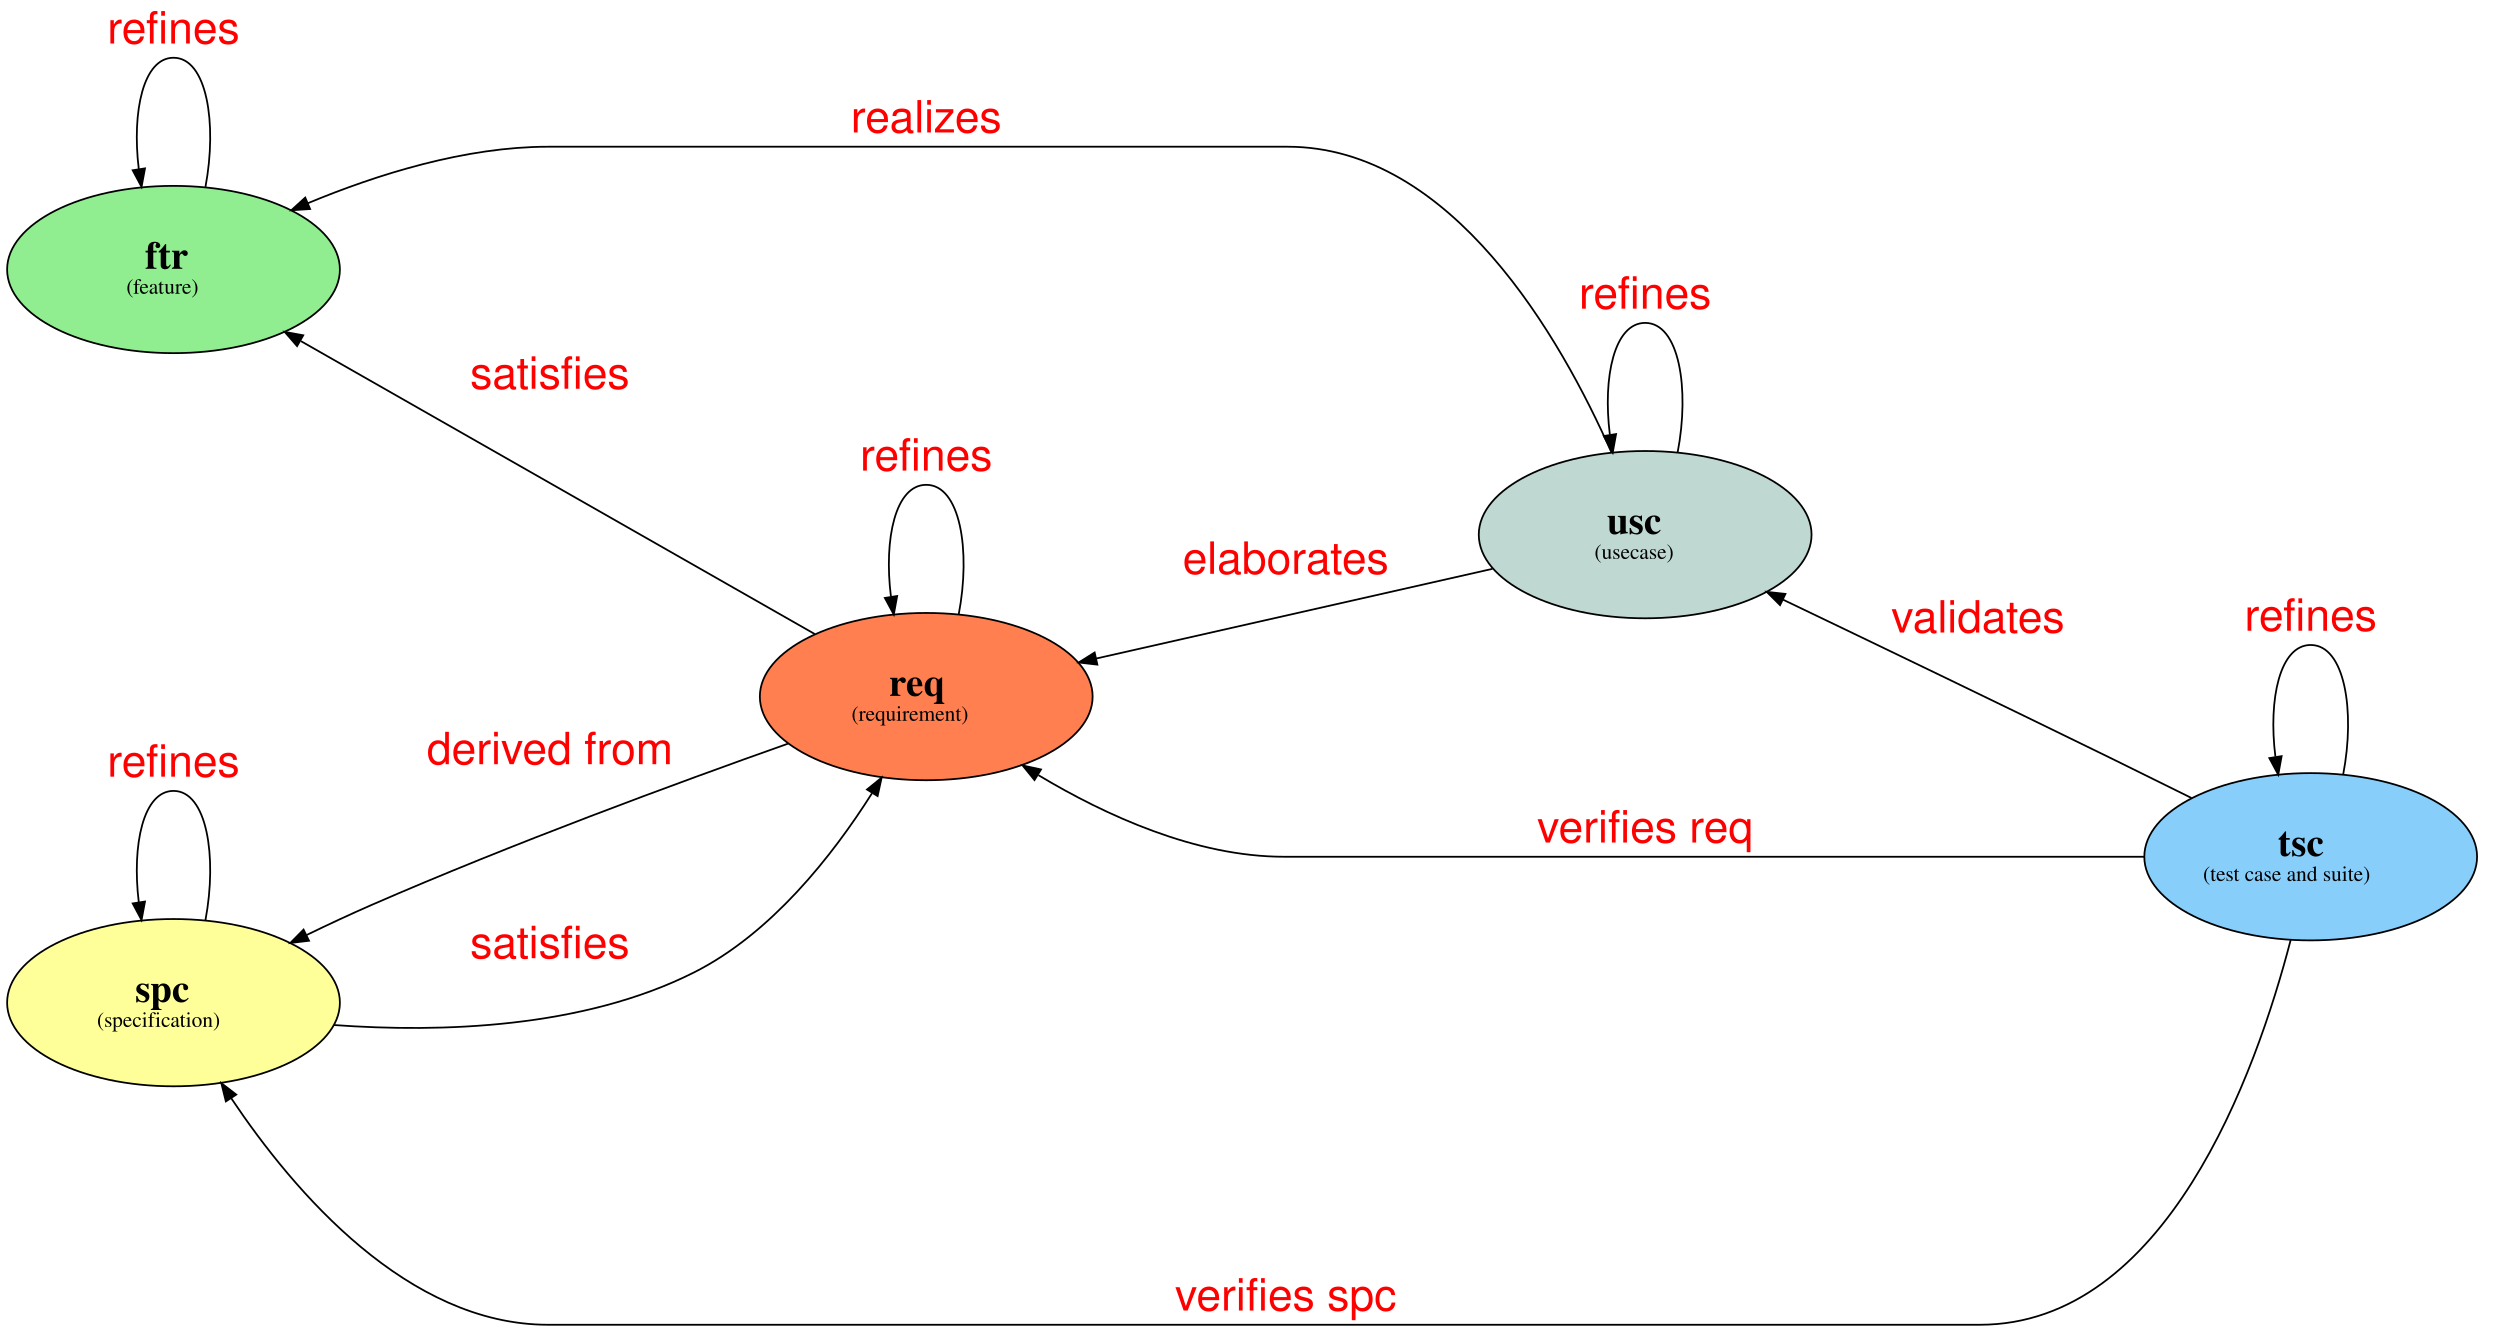
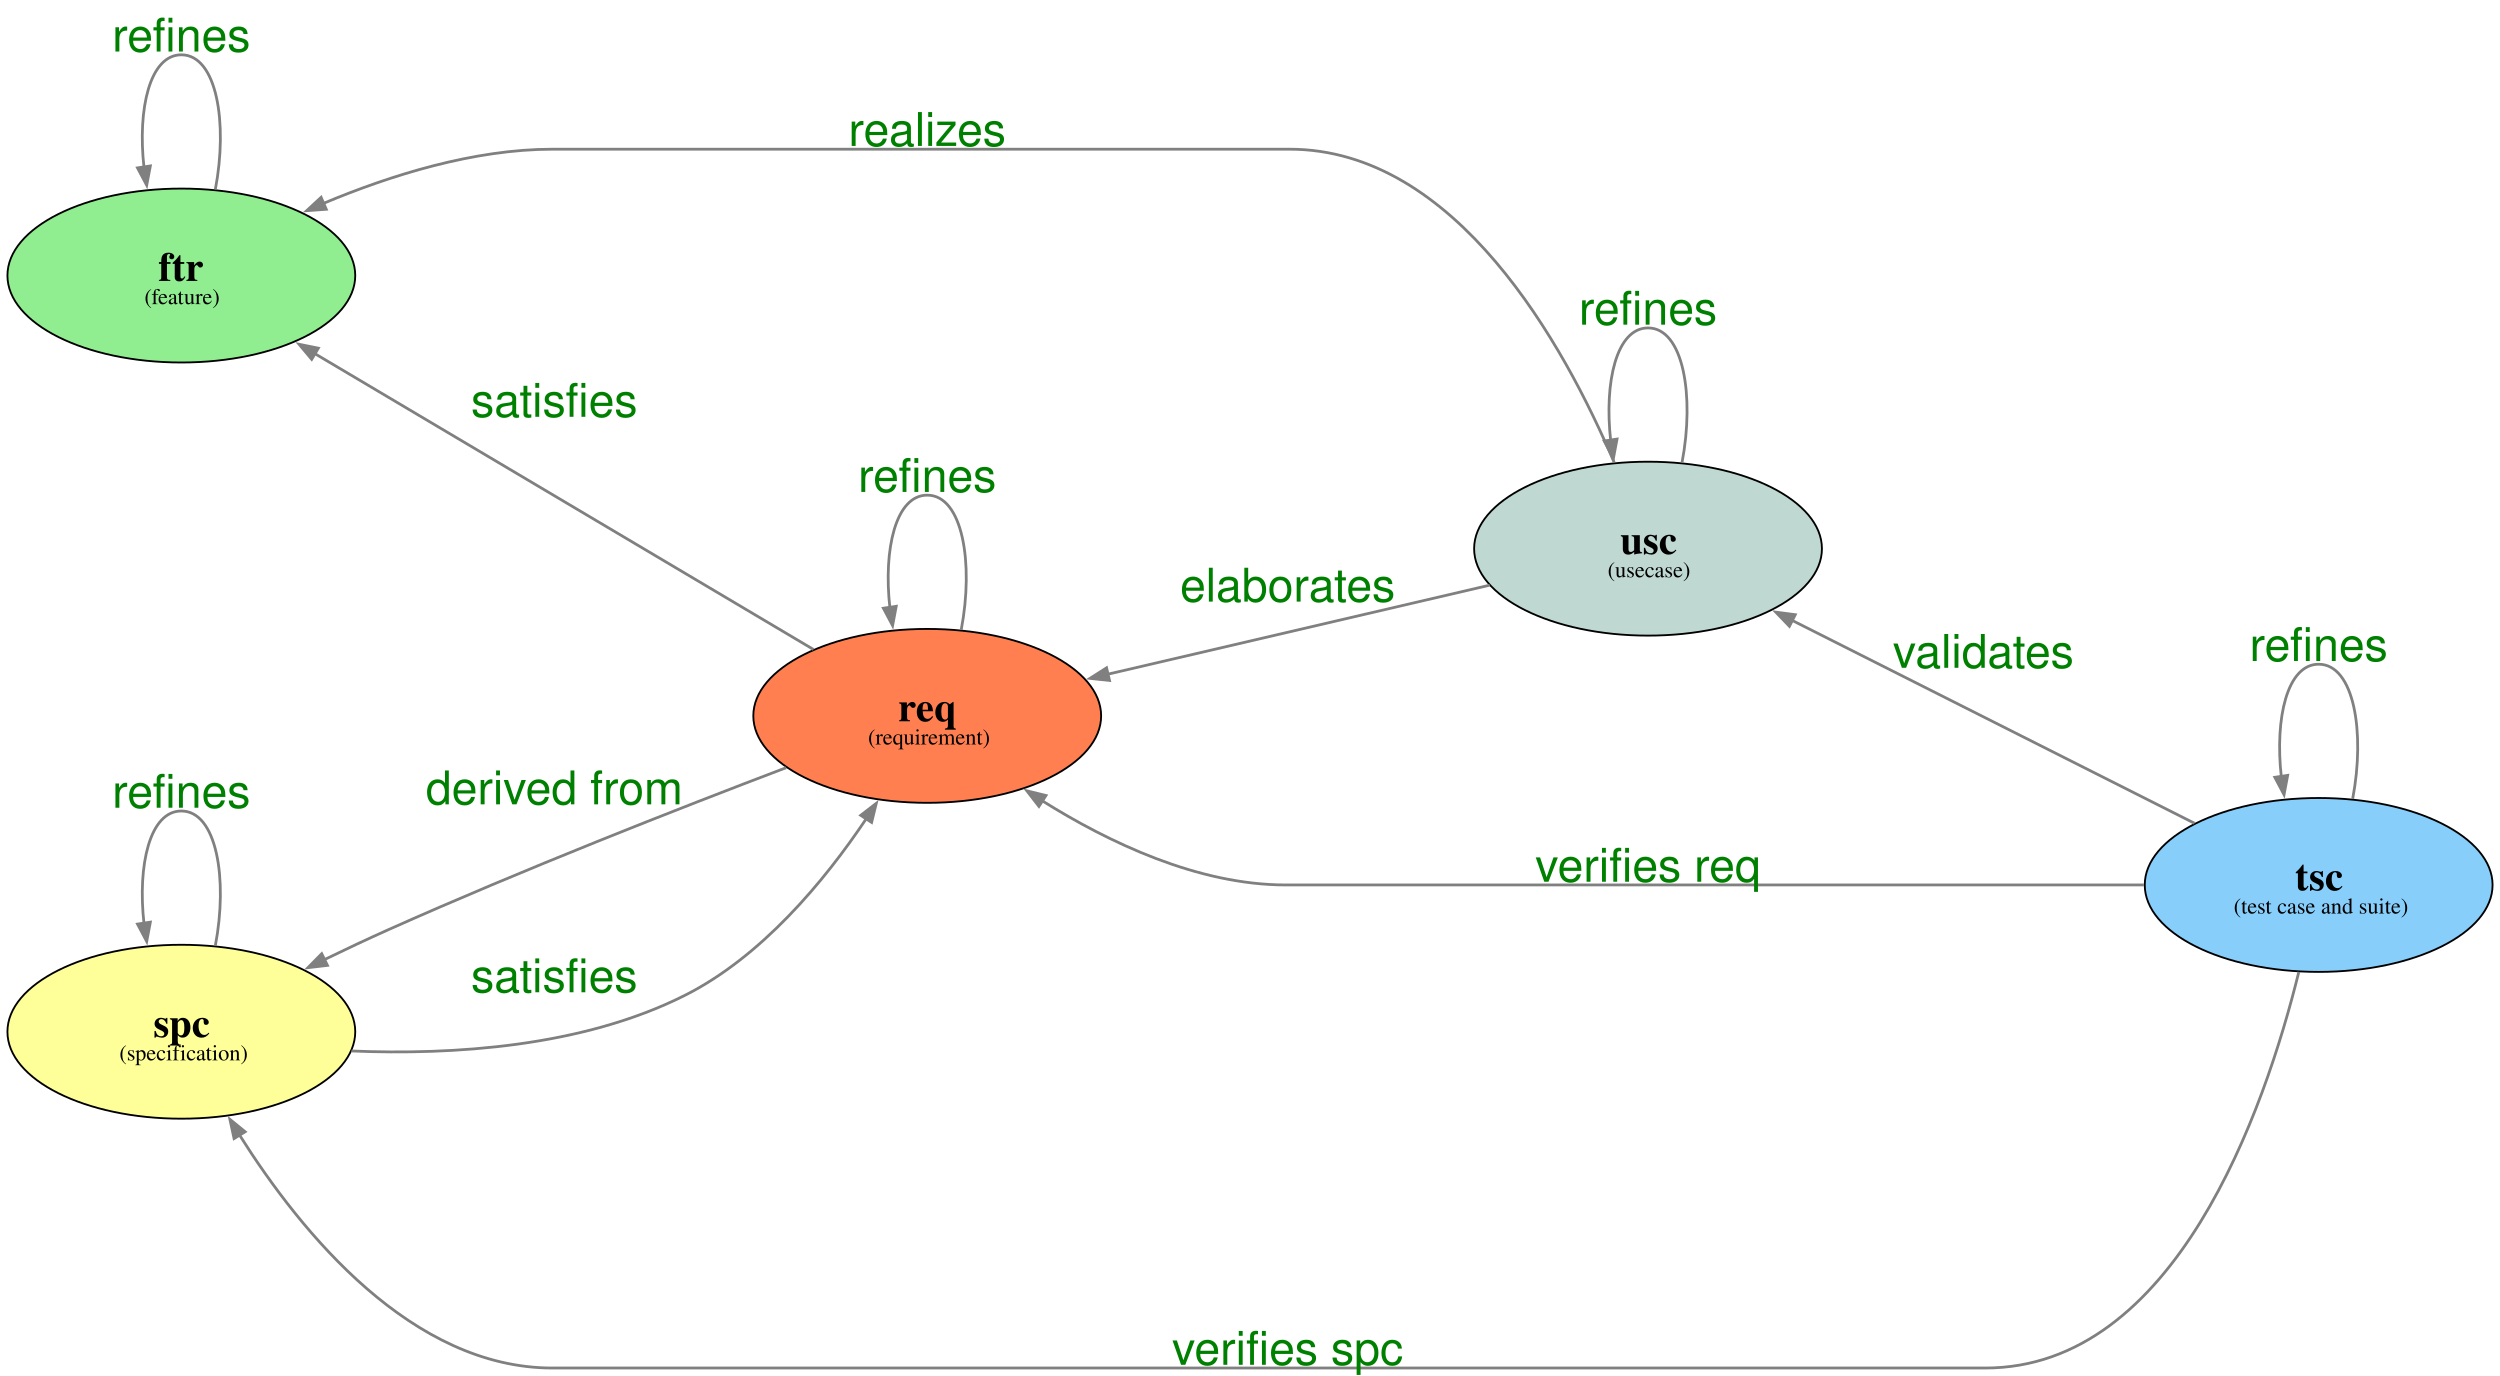
- <svg xmlns="http://www.w3.org/2000/svg" xmlns:xlink="http://www.w3.org/1999/xlink" width="576pt" height="309pt" viewBox="0.00 0.00 576.00 308.63">
-   <g id="graph0" class="graph" transform="scale(0.41 0.41) rotate(0) translate(4 744)">
+ <svg xmlns="http://www.w3.org/2000/svg" xmlns:xlink="http://www.w3.org/1999/xlink" width="576pt" height="317pt" viewBox="0.00 0.00 576.00 317.00">
+   <g id="graph0" class="graph" transform="scale(0.428078 0.428078) rotate(0) translate(4 736.3)">
    <g id="node1" class="node">
      <g id="a_node1">
        <a xlink:href=":ref:`ftr`" xlink:title="feature" target="_top">
-           <ellipse fill="LightGreen" stroke="black" cx="93.5" cy="-593" rx="93.5" ry="47" />
-           <text text-anchor="start" x="77.5" y="-593.4" font-family="Times,serif" font-weight="bold" font-size="22.00">ftr</text>
-           <text text-anchor="start" x="67" y="-579.4" font-family="Times,serif" font-size="12.00">(feature)</text>
+           <ellipse fill="LightGreen" stroke="black" cx="93.6" cy="-588" rx="93.6" ry="46.8" />
+           <text xml:space="preserve" text-anchor="start" x="81.23" y="-585.1" font-family="Times,serif" font-weight="bold" font-size="22.00">ftr</text>
+           <text xml:space="preserve" text-anchor="start" x="73.73" y="-572.6" font-family="Times,serif" font-size="12.00">(feature)</text>
        </a>
      </g>
    </g>
    <g id="edge1" class="edge">
-       <path fill="none" stroke="black" d="M111.46,-639.42C118.18,-675.35 112.19,-712 93.5,-712 76.56,-712 70.06,-681.9 73.98,-649.51" />
-       <polygon fill="black" stroke="black" points="77.48,-649.83 75.54,-639.42 70.56,-648.77 77.48,-649.83" />
-       <text text-anchor="middle" x="93.5" y="-720" font-family="Helvetica,sans-Serif" font-size="25.00" fill="red">refines</text>
+       <path fill="none" stroke="grey" stroke-width="1.5" d="M111.9,-634.34C118.75,-670.21 112.65,-706.8 93.6,-706.8 76.64,-706.8 69.94,-677.78 73.51,-646.09" />
+       <polygon fill="grey" stroke="grey" stroke-width="1.5" points="76.92,-646.99 74.96,-636.58 70,-645.94 76.92,-646.99" />
+       <text xml:space="preserve" text-anchor="middle" x="93.6" y="-708.55" font-family="Helvetica,sans-Serif" font-size="25.00" fill="Green">refines</text>
    </g>
    <g id="node2" class="node">
      <g id="a_node2">
        <a xlink:href=":ref:`usc`" xlink:title="usecase" target="_top">
-           <ellipse fill="#bfd8d2" stroke="black" cx="920.5" cy="-444" rx="93.5" ry="47" />
-           <text text-anchor="start" x="899" y="-444.4" font-family="Times,serif" font-weight="bold" font-size="22.00">usc</text>
-           <text text-anchor="start" x="892" y="-430.4" font-family="Times,serif" font-size="12.00">(usecase)</text>
+           <ellipse fill="#bfd8d2" stroke="black" cx="883" cy="-441" rx="93.6" ry="46.8" />
+           <text xml:space="preserve" text-anchor="start" x="868" y="-438.1" font-family="Times,serif" font-weight="bold" font-size="22.00">usc</text>
+           <text xml:space="preserve" text-anchor="start" x="861.25" y="-425.6" font-family="Times,serif" font-size="12.00">(usecase)</text>
        </a>
      </g>
    </g>
    <g id="edge6" class="edge">
-       <path fill="none" stroke="black" d="M901.53,-490.23C873.27,-554.22 811.95,-662 719.5,-662 719.5,-662 719.5,-662 304,-662 257.56,-662 208.1,-646.51 168.91,-630.22" />
-       <polygon fill="black" stroke="black" points="170.26,-626.99 159.69,-626.29 167.52,-633.43 170.26,-626.99" />
-       <text text-anchor="middle" x="516.5" y="-670" font-family="Helvetica,sans-Serif" font-size="25.00" fill="red">realizes</text>
+       <path fill="none" stroke="grey" stroke-width="1.5" d="M864.77,-487.39C837.93,-550.59 779.72,-656 690.03,-656 690.03,-656 690.03,-656 293.33,-656 251.03,-656 206.26,-642.04 169.94,-626.77" />
+       <polygon fill="grey" stroke="grey" stroke-width="1.5" points="171.61,-623.67 161.04,-622.9 168.82,-630.1 171.61,-623.67" />
+       <text xml:space="preserve" text-anchor="middle" x="495.05" y="-657.75" font-family="Helvetica,sans-Serif" font-size="25.00" fill="Green">realizes</text>
    </g>
    <g id="edge2" class="edge">
-       <path fill="none" stroke="black" d="M938.73,-490.11C945.66,-526.14 939.59,-563 920.5,-563 903.2,-563 896.59,-532.73 900.66,-500.23" />
-       <polygon fill="black" stroke="black" points="904.16,-500.53 902.27,-490.11 897.25,-499.43 904.16,-500.53" />
-       <text text-anchor="middle" x="920.5" y="-571" font-family="Helvetica,sans-Serif" font-size="25.00" fill="red">refines</text>
+       <path fill="none" stroke="grey" stroke-width="1.5" d="M901.3,-487.34C908.15,-523.21 902.05,-559.8 883,-559.8 866.04,-559.8 859.34,-530.78 862.91,-499.09" />
+       <polygon fill="grey" stroke="grey" stroke-width="1.5" points="866.32,-499.99 864.36,-489.58 859.4,-498.94 866.32,-499.99" />
+       <text xml:space="preserve" text-anchor="middle" x="883" y="-561.55" font-family="Helvetica,sans-Serif" font-size="25.00" fill="Green">refines</text>
    </g>
    <g id="node3" class="node">
      <g id="a_node3">
        <a xlink:href=":ref:`req`" xlink:title="requirement" target="_top">
-           <ellipse fill="Coral" stroke="black" cx="516.5" cy="-353" rx="93.5" ry="47" />
-           <text text-anchor="start" x="495.5" y="-353.4" font-family="Times,serif" font-weight="bold" font-size="22.00">req</text>
-           <text text-anchor="start" x="474.5" y="-339.4" font-family="Times,serif" font-size="12.00">(requirement)</text>
+           <ellipse fill="Coral" stroke="black" cx="495.05" cy="-351" rx="93.6" ry="46.8" />
+           <text xml:space="preserve" text-anchor="start" x="479.3" y="-348.1" font-family="Times,serif" font-weight="bold" font-size="22.00">req</text>
+           <text xml:space="preserve" text-anchor="start" x="463.18" y="-335.6" font-family="Times,serif" font-size="12.00">(requirement)</text>
        </a>
      </g>
    </g>
    <g id="edge7" class="edge">
-       <path fill="none" stroke="black" d="M834.74,-424.81C769.53,-410.05 679.45,-389.66 611.94,-374.38" />
-       <polygon fill="black" stroke="black" points="612.67,-370.96 602.15,-372.16 611.13,-377.78 612.67,-370.96" />
-       <text text-anchor="middle" x="718.5" y="-422" font-family="Helvetica,sans-Serif" font-size="25.00" fill="red">elaborates</text>
+       <path fill="none" stroke="grey" stroke-width="1.5" d="M797.78,-421.36C737.12,-407.22 655.18,-388.11 591.99,-373.37" />
+       <polygon fill="grey" stroke="grey" stroke-width="1.5" points="593.17,-370.05 582.64,-371.19 591.58,-376.87 593.17,-370.05" />
+       <text xml:space="preserve" text-anchor="middle" x="689.03" y="-412.5" font-family="Helvetica,sans-Serif" font-size="25.00" fill="Green">elaborates</text>
    </g>
    <g id="edge8" class="edge">
-       <path fill="none" stroke="black" d="M453.83,-388.16C376.97,-431.97 245.91,-506.69 165.1,-552.75" />
-       <polygon fill="black" stroke="black" points="162.94,-549.95 155.99,-557.95 166.41,-556.03 162.94,-549.95" />
-       <text text-anchor="middle" x="305" y="-526" font-family="Helvetica,sans-Serif" font-size="25.00" fill="red">satisfies</text>
+       <path fill="none" stroke="grey" stroke-width="1.5" d="M433.82,-386.74C361.9,-429.41 241.78,-500.68 165.47,-545.95" />
+       <polygon fill="grey" stroke="grey" stroke-width="1.5" points="163.76,-542.89 156.95,-551.01 167.34,-548.91 163.76,-542.89" />
+       <text xml:space="preserve" text-anchor="middle" x="294.33" y="-511.97" font-family="Helvetica,sans-Serif" font-size="25.00" fill="Green">satisfies</text>
    </g>
    <g id="edge3" class="edge">
-       <path fill="none" stroke="black" d="M534.73,-399.11C541.66,-435.14 535.59,-472 516.5,-472 499.2,-472 492.59,-441.73 496.66,-409.23" />
-       <polygon fill="black" stroke="black" points="500.16,-409.53 498.27,-399.11 493.25,-408.43 500.16,-409.53" />
-       <text text-anchor="middle" x="516.5" y="-480" font-family="Helvetica,sans-Serif" font-size="25.00" fill="red">refines</text>
+       <path fill="none" stroke="grey" stroke-width="1.5" d="M513.35,-397.34C520.2,-433.21 514.1,-469.8 495.05,-469.8 478.09,-469.8 471.39,-440.78 474.96,-409.09" />
+       <polygon fill="grey" stroke="grey" stroke-width="1.5" points="478.37,-409.99 476.41,-399.58 471.45,-408.94 478.37,-409.99" />
+       <text xml:space="preserve" text-anchor="middle" x="495.05" y="-471.55" font-family="Helvetica,sans-Serif" font-size="25.00" fill="Green">refines</text>
    </g>
    <g id="node4" class="node">
      <g id="a_node4">
        <a xlink:href=":ref:`spc`" xlink:title="specification" target="_top">
-           <ellipse fill="#ffff99" stroke="black" cx="93.5" cy="-181" rx="93.5" ry="47" />
-           <text text-anchor="start" x="72" y="-181.4" font-family="Times,serif" font-weight="bold" font-size="22.00">spc</text>
-           <text text-anchor="start" x="50.5" y="-167.4" font-family="Times,serif" font-size="12.00">(specification)</text>
+           <ellipse fill="#ffff99" stroke="black" cx="93.6" cy="-181" rx="93.6" ry="46.8" />
+           <text xml:space="preserve" text-anchor="start" x="78.6" y="-178.1" font-family="Times,serif" font-weight="bold" font-size="22.00">spc</text>
+           <text xml:space="preserve" text-anchor="start" x="60.23" y="-165.6" font-family="Times,serif" font-size="12.00">(specification)</text>
        </a>
      </g>
    </g>
    <g id="edge9" class="edge">
-       <path fill="none" stroke="black" d="M439.03,-326.63C375.65,-304.19 283.55,-270.24 205,-236 193.03,-230.78 180.49,-224.93 168.33,-219.04" />
-       <polygon fill="black" stroke="black" points="169.65,-215.79 159.13,-214.54 166.58,-222.08 169.65,-215.79" />
-       <text text-anchor="middle" x="305" y="-315" font-family="Helvetica,sans-Serif" font-size="25.00" fill="red">derived from</text>
+       <path fill="none" stroke="grey" stroke-width="1.5" d="M419.14,-323.13C360.41,-300.81 276.9,-268.04 205.2,-236 193.92,-230.96 182.12,-225.41 170.61,-219.82" />
+       <polygon fill="grey" stroke="grey" stroke-width="1.5" points="172.24,-216.72 161.71,-215.47 169.16,-223.01 172.24,-216.72" />
+       <text xml:space="preserve" text-anchor="middle" x="294.33" y="-303.39" font-family="Helvetica,sans-Serif" font-size="25.00" fill="Green">derived from</text>
    </g>
    <g id="edge10" class="edge">
-       <path fill="none" stroke="black" d="M183.71,-168.43C243.98,-164.06 323.63,-166.59 386,-198 429.31,-219.81 463.61,-263.28 486.01,-298.65" />
-       <polygon fill="black" stroke="black" points="483.21,-300.78 491.44,-307.45 489.16,-297.1 483.21,-300.78" />
-       <text text-anchor="middle" x="305" y="-206" font-family="Helvetica,sans-Serif" font-size="25.00" fill="red">satisfies</text>
+       <path fill="none" stroke="grey" stroke-width="1.5" d="M185.15,-170.64C239.84,-168.38 309.37,-172.8 364.45,-200.5 405.91,-221.35 439.59,-261.87 462.22,-295.62" />
+       <polygon fill="grey" stroke="grey" stroke-width="1.5" points="459.25,-297.47 467.64,-303.94 465.12,-293.65 459.25,-297.47" />
+       <text xml:space="preserve" text-anchor="middle" x="294.33" y="-202.25" font-family="Helvetica,sans-Serif" font-size="25.00" fill="Green">satisfies</text>
    </g>
    <g id="edge4" class="edge">
-       <path fill="none" stroke="black" d="M111.46,-227.42C118.18,-263.35 112.19,-300 93.5,-300 76.56,-300 70.06,-269.9 73.98,-237.51" />
-       <polygon fill="black" stroke="black" points="77.48,-237.83 75.54,-227.42 70.56,-236.77 77.48,-237.83" />
-       <text text-anchor="middle" x="93.5" y="-308" font-family="Helvetica,sans-Serif" font-size="25.00" fill="red">refines</text>
+       <path fill="none" stroke="grey" stroke-width="1.5" d="M111.9,-227.34C118.75,-263.21 112.65,-299.8 93.6,-299.8 76.64,-299.8 69.94,-270.78 73.51,-239.09" />
+       <polygon fill="grey" stroke="grey" stroke-width="1.5" points="76.92,-239.99 74.96,-229.58 70,-238.94 76.92,-239.99" />
+       <text xml:space="preserve" text-anchor="middle" x="93.6" y="-301.55" font-family="Helvetica,sans-Serif" font-size="25.00" fill="Green">refines</text>
    </g>
    <g id="node5" class="node">
      <g id="a_node5">
        <a xlink:href=":ref:`tsc`" xlink:title="test case and suite" target="_top">
-           <ellipse fill="#87cefa" stroke="black" cx="1294.5" cy="-263" rx="93.5" ry="47" />
-           <text text-anchor="start" x="1276" y="-263.4" font-family="Times,serif" font-weight="bold" font-size="22.00">tsc</text>
-           <text text-anchor="start" x="1234" y="-249.4" font-family="Times,serif" font-size="12.00">(test case and suite)</text>
+           <ellipse fill="#87cefa" stroke="black" cx="1243.95" cy="-260" rx="93.6" ry="46.8" />
+           <text xml:space="preserve" text-anchor="start" x="1231.2" y="-257.1" font-family="Times,serif" font-weight="bold" font-size="22.00">tsc</text>
+           <text xml:space="preserve" text-anchor="start" x="1198.2" y="-244.6" font-family="Times,serif" font-size="12.00">(test case and suite)</text>
        </a>
      </g>
    </g>
    <g id="edge11" class="edge">
-       <path fill="none" stroke="black" d="M1227.54,-296C1212.89,-303.28 1197.43,-310.93 1183,-318 1120.88,-348.42 1050.2,-382.45 997.99,-407.46" />
-       <polygon fill="black" stroke="black" points="996.3,-404.39 988.8,-411.87 999.33,-410.7 996.3,-404.39" />
-       <text text-anchor="middle" x="1107.5" y="-389" font-family="Helvetica,sans-Serif" font-size="25.00" fill="red">validates</text>
+       <path fill="none" stroke="grey" stroke-width="1.5" d="M1177.11,-293.2C1115.98,-324.02 1024.98,-369.91 960.61,-402.37" />
+       <polygon fill="grey" stroke="grey" stroke-width="1.5" points="959.1,-399.21 951.75,-406.84 962.25,-405.46 959.1,-399.21" />
+       <text xml:space="preserve" text-anchor="middle" x="1063.48" y="-376.86" font-family="Helvetica,sans-Serif" font-size="25.00" fill="Green">validates</text>
    </g>
    <g id="edge12" class="edge">
-       <path fill="none" stroke="black" d="M1200.81,-263C1171.3,-263 1138.53,-263 1108.5,-263 1108.5,-263 1108.5,-263 717.5,-263 668.15,-263 617.51,-286.07 579.53,-308.85" />
-       <polygon fill="black" stroke="black" points="577.33,-306.09 570.64,-314.31 581,-312.05 577.33,-306.09" />
-       <text text-anchor="middle" x="920.5" y="-271" font-family="Helvetica,sans-Serif" font-size="25.00" fill="red">verifies req</text>
+       <path fill="none" stroke="grey" stroke-width="1.5" d="M1149.86,-260C1122.36,-260 1092.21,-260 1064.48,-260 1064.48,-260 1064.48,-260 688.03,-260 640.83,-260 592.84,-282.74 556.66,-305.48" />
+       <polygon fill="grey" stroke="grey" stroke-width="1.5" points="555.17,-302.27 548.68,-310.65 558.97,-308.15 555.17,-302.27" />
+       <text xml:space="preserve" text-anchor="middle" x="883" y="-261.75" font-family="Helvetica,sans-Serif" font-size="25.00" fill="Green">verifies req</text>
    </g>
    <g id="edge13" class="edge">
-       <path fill="none" stroke="black" d="M1283.26,-216.28C1263.62,-140.71 1213.03,0 1108.5,0 1108.5,0 1108.5,0 304,0 225.3,0 161.57,-74.05 125.85,-127.42" />
-       <polygon fill="black" stroke="black" points="122.92,-125.51 120.36,-135.79 128.77,-129.35 122.92,-125.51" />
-       <text text-anchor="middle" x="718.5" y="-8" font-family="Helvetica,sans-Serif" font-size="25.00" fill="red">verifies spc</text>
+       <path fill="none" stroke="grey" stroke-width="1.5" d="M1233.28,-213.22C1214.77,-138.36 1166.72,0 1064.48,0 1064.48,0 1064.48,0 293.33,0 217.86,0 158.43,-72.23 124.9,-125.43" />
+       <polygon fill="grey" stroke="grey" stroke-width="1.5" points="121.98,-123.5 119.73,-133.86 127.94,-127.17 121.98,-123.5" />
+       <text xml:space="preserve" text-anchor="middle" x="689.03" y="-1.75" font-family="Helvetica,sans-Serif" font-size="25.00" fill="Green">verifies spc</text>
    </g>
    <g id="edge5" class="edge">
-       <path fill="none" stroke="black" d="M1312.73,-309.11C1319.66,-345.14 1313.59,-382 1294.5,-382 1277.2,-382 1270.59,-351.73 1274.66,-319.23" />
-       <polygon fill="black" stroke="black" points="1278.16,-319.53 1276.27,-309.11 1271.25,-318.43 1278.16,-319.53" />
-       <text text-anchor="middle" x="1294.5" y="-390" font-family="Helvetica,sans-Serif" font-size="25.00" fill="red">refines</text>
+       <path fill="none" stroke="grey" stroke-width="1.5" d="M1262.25,-306.34C1269.1,-342.21 1263,-378.8 1243.95,-378.8 1226.99,-378.8 1220.29,-349.78 1223.86,-318.09" />
+       <polygon fill="grey" stroke="grey" stroke-width="1.5" points="1227.27,-318.99 1225.31,-308.58 1220.35,-317.94 1227.27,-318.99" />
+       <text xml:space="preserve" text-anchor="middle" x="1243.95" y="-380.55" font-family="Helvetica,sans-Serif" font-size="25.00" fill="Green">refines</text>
    </g>
  </g>
</svg>
